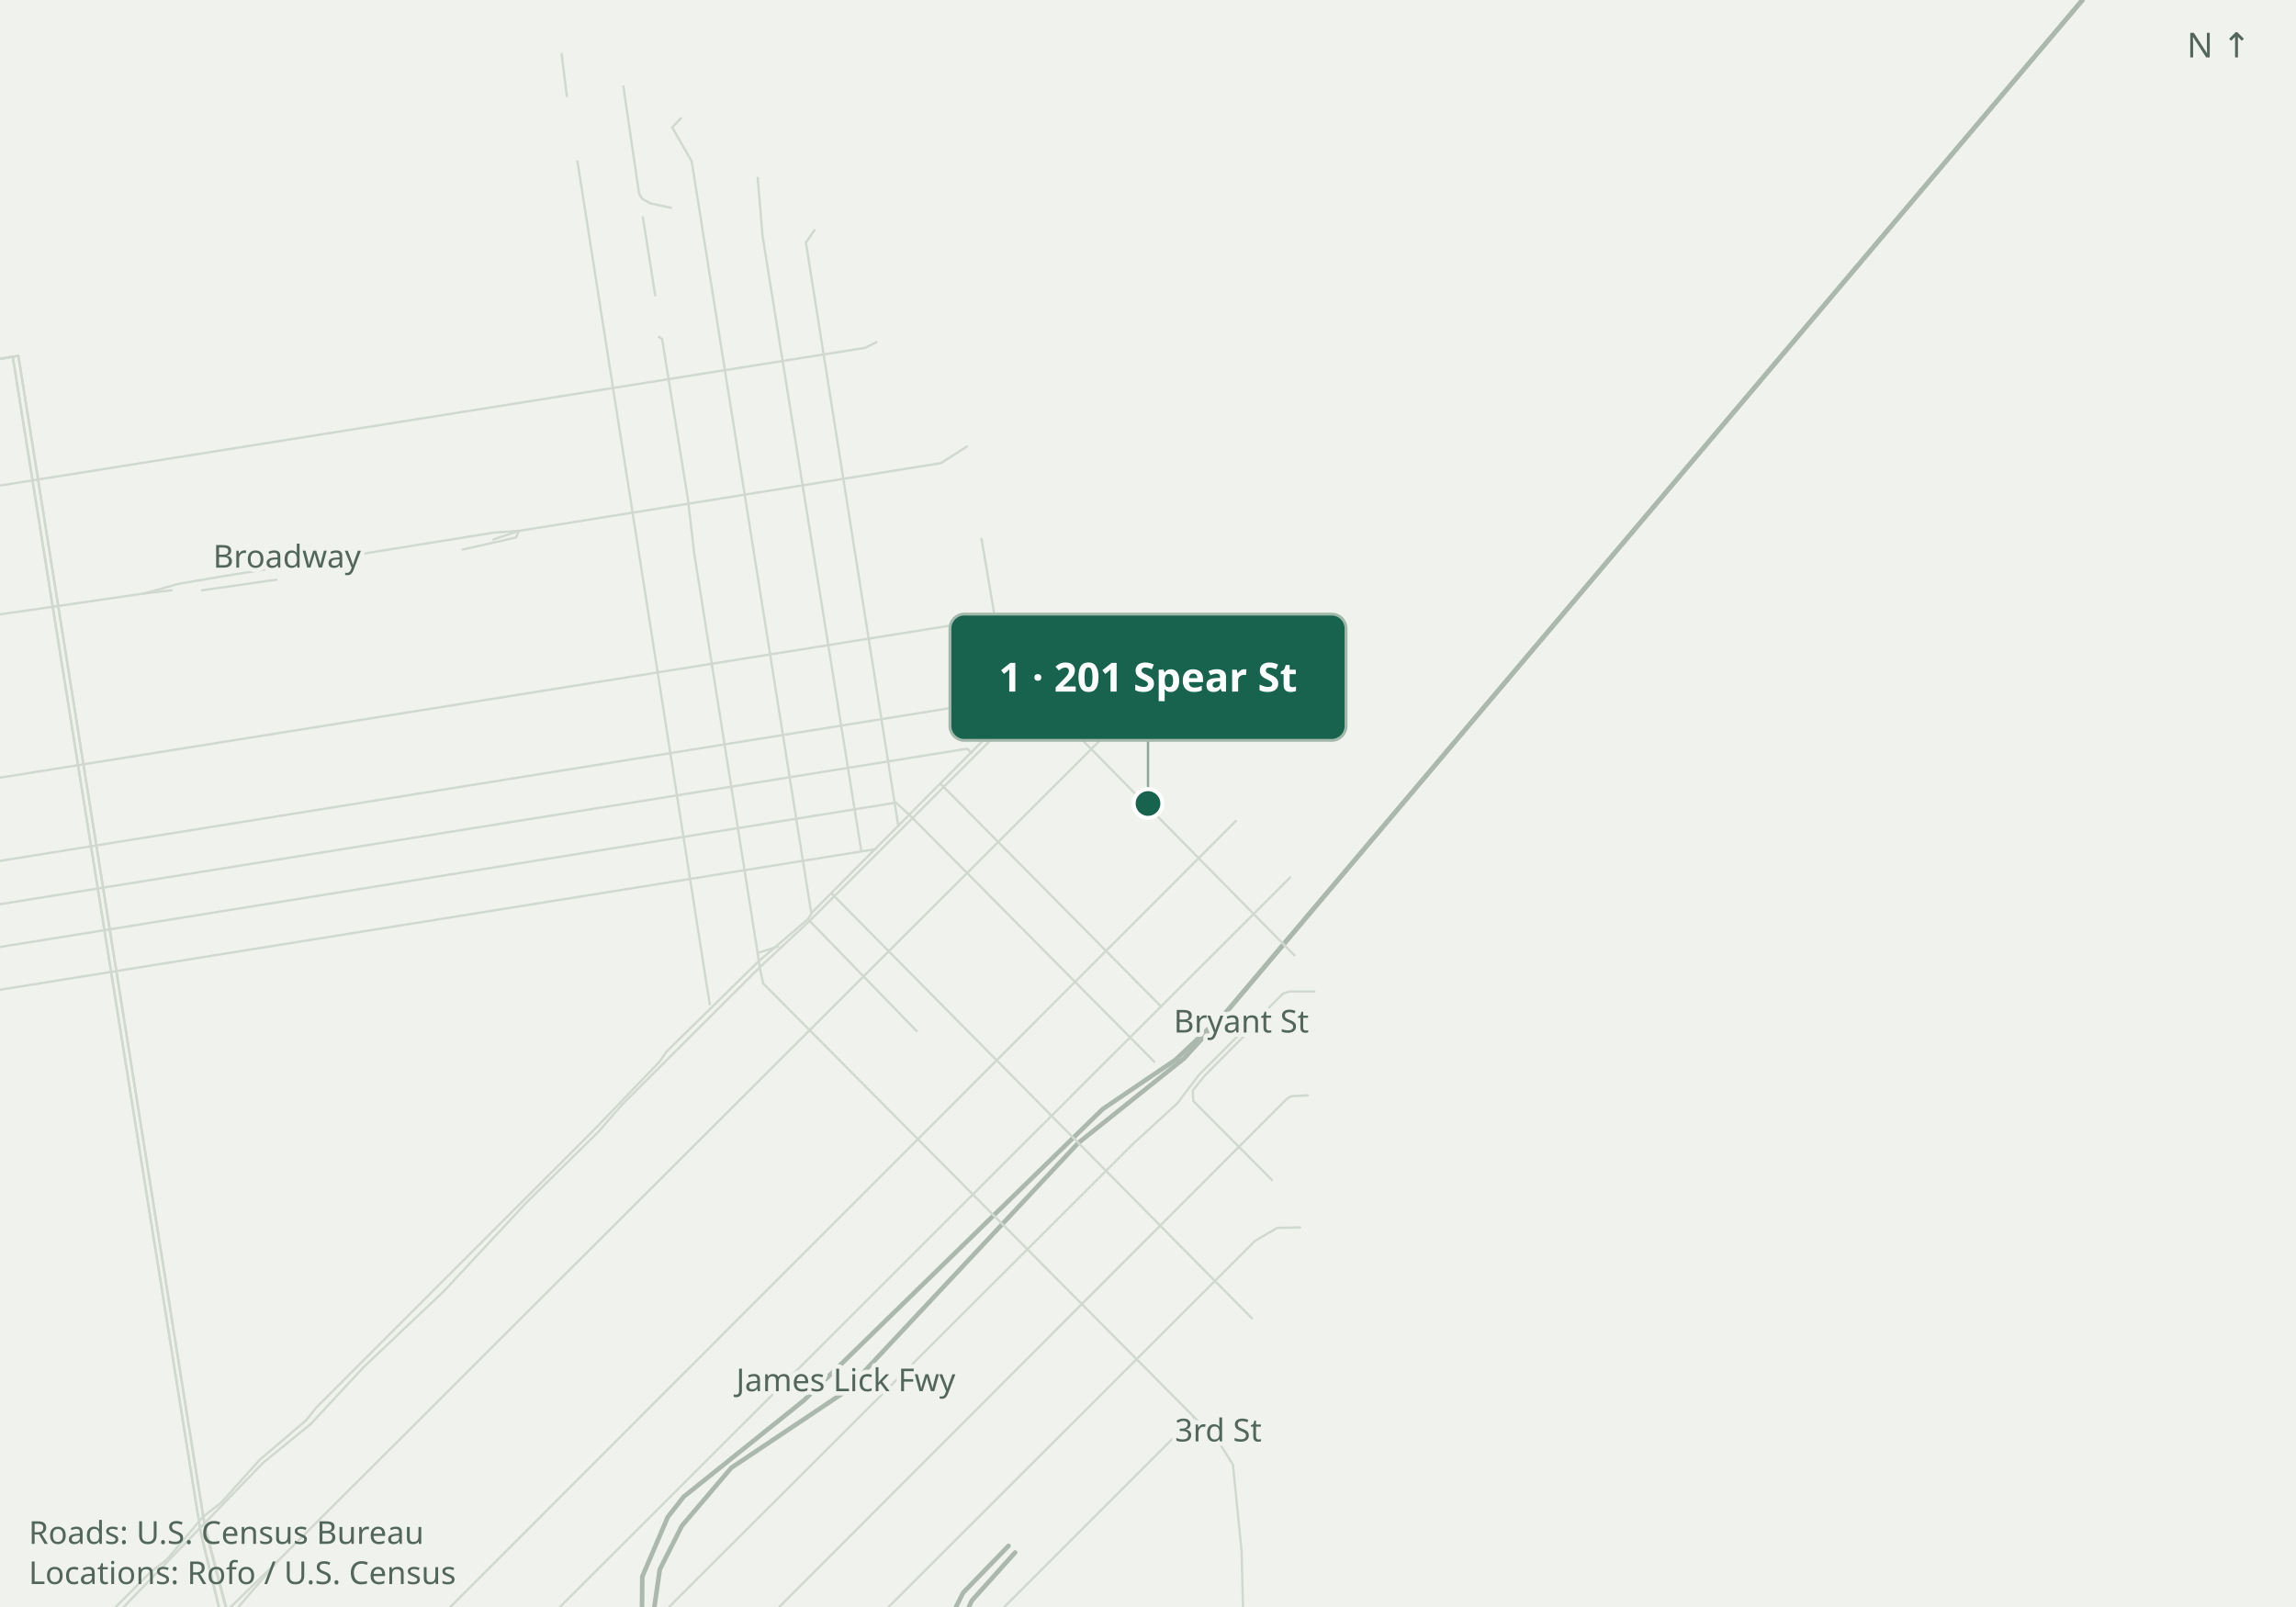
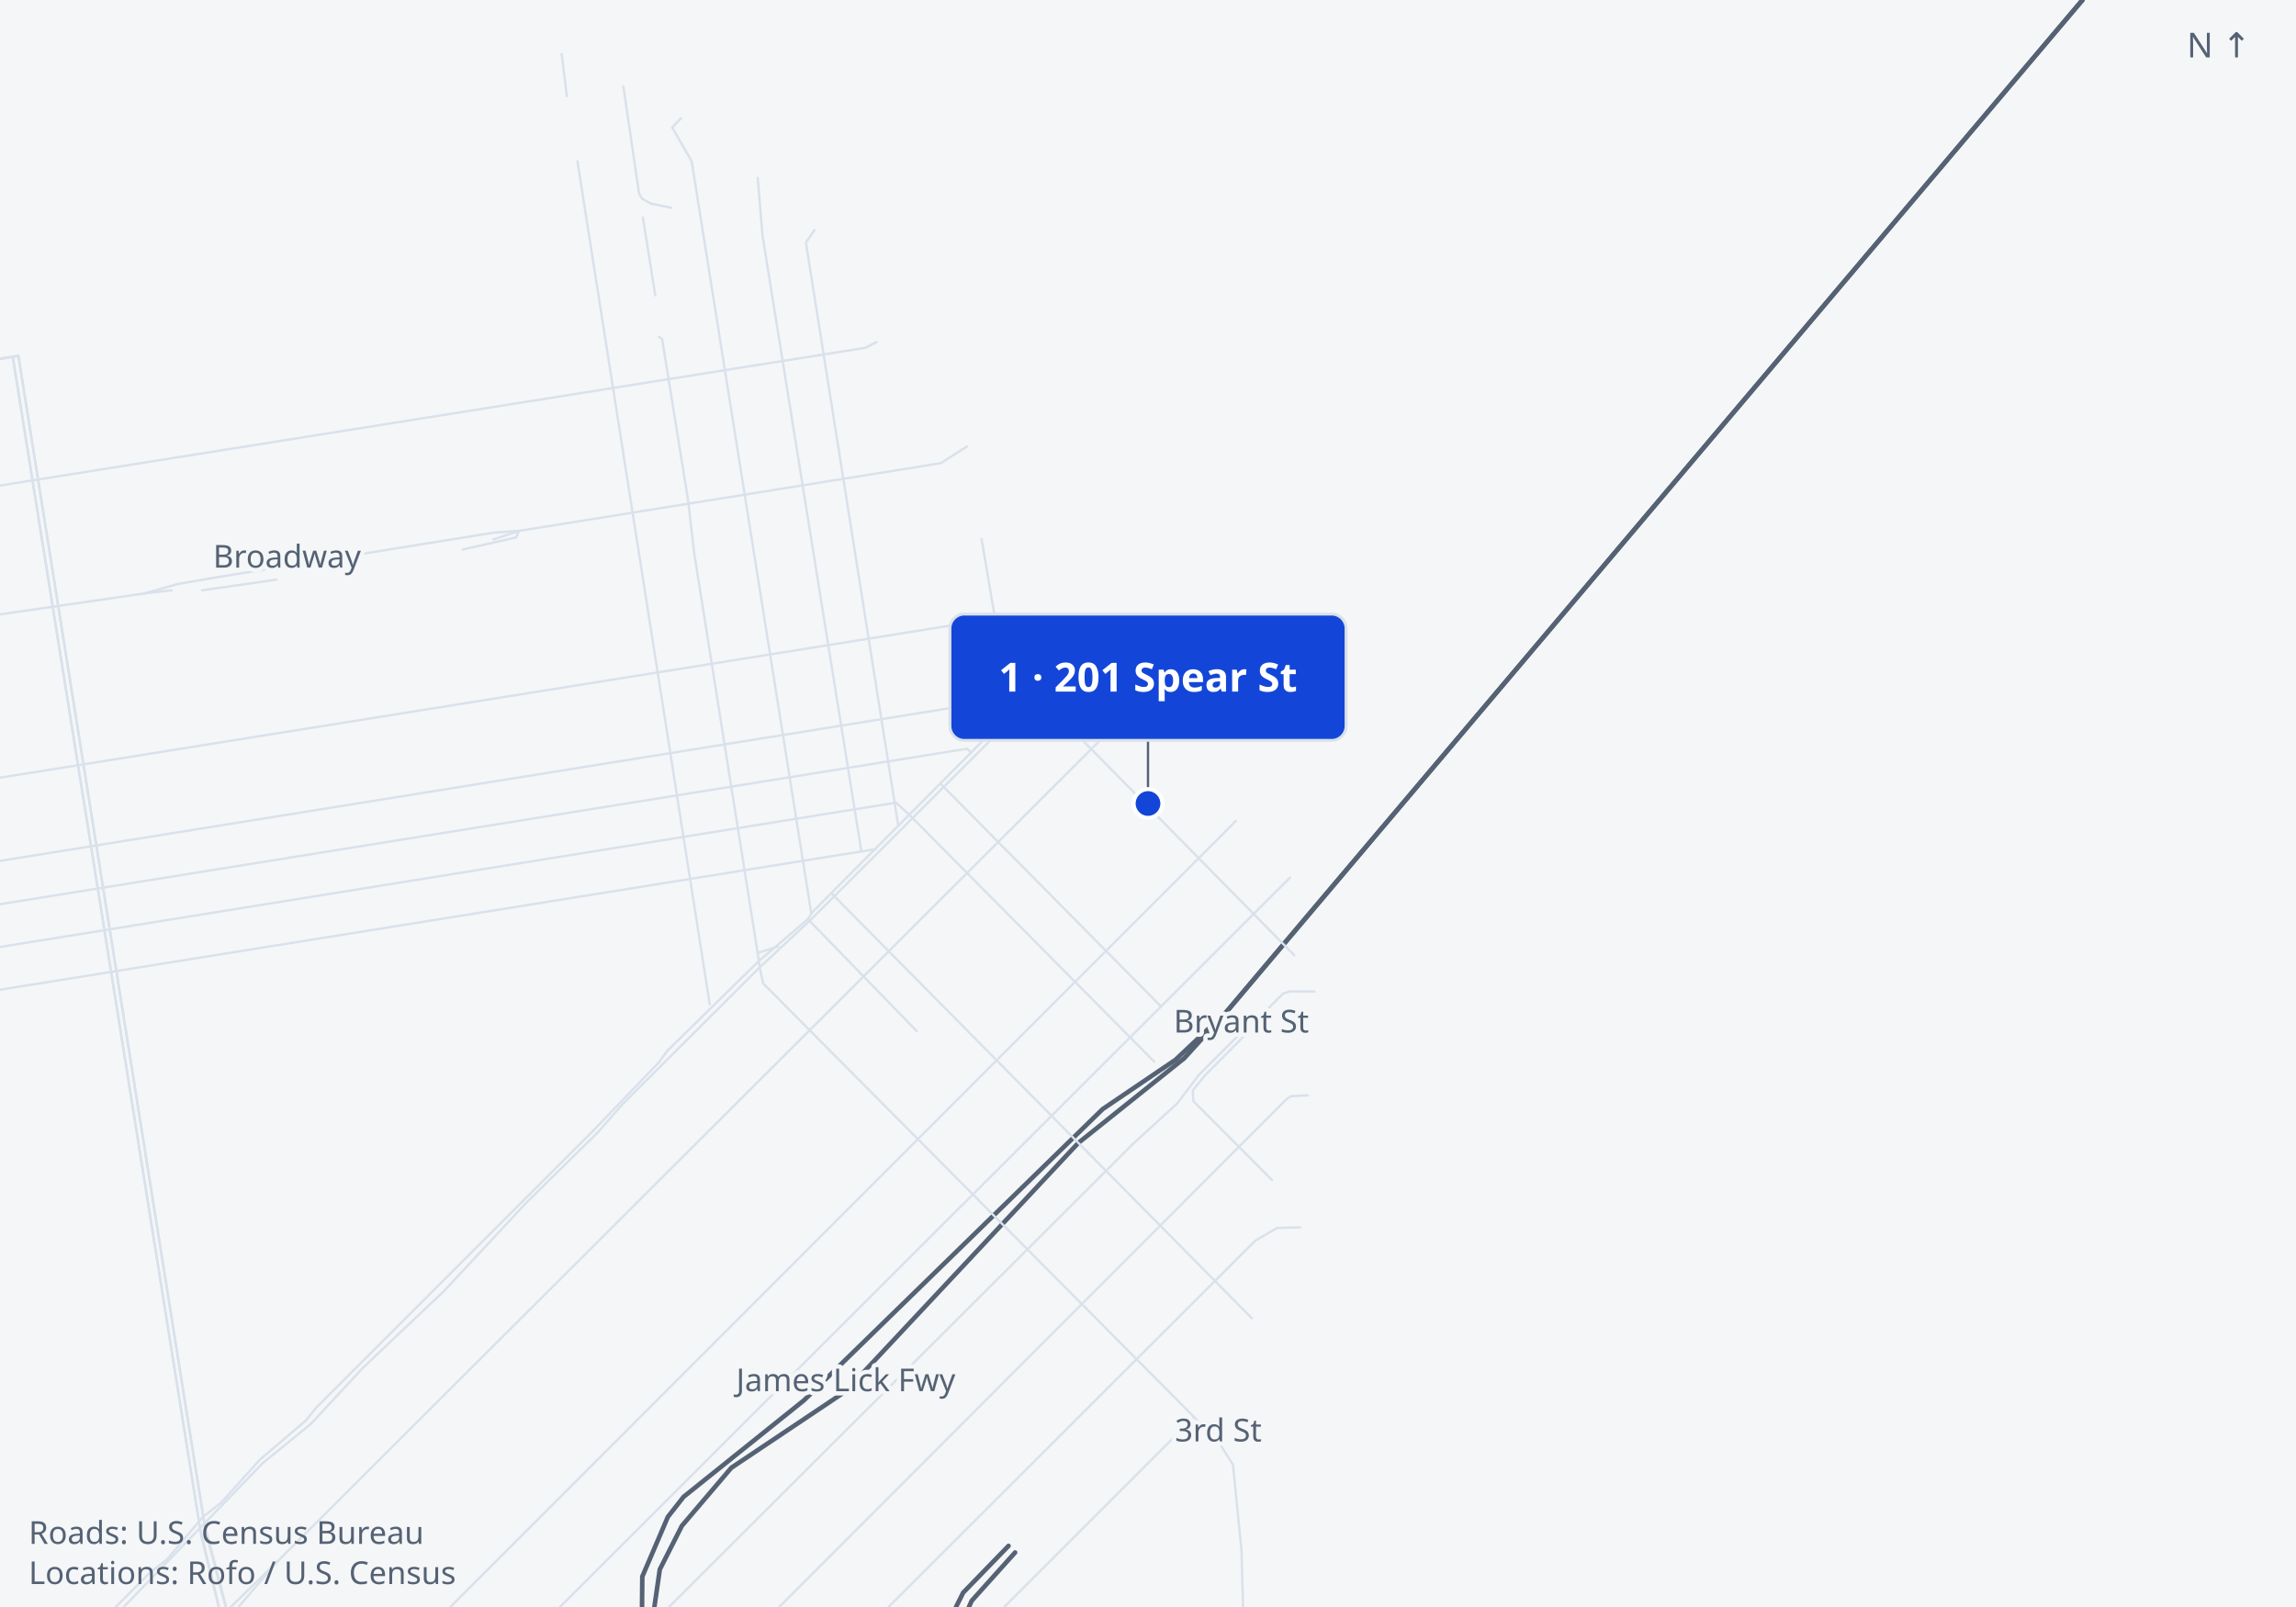
<svg xmlns="http://www.w3.org/2000/svg" viewBox="0 0 800 560" role="group" aria-label="Locate 201 Spear St">
-   <style>.rm-road{fill:none;stroke:#d0d8d0;stroke-width:.8;stroke-linecap:round}.rm-road--2{stroke:#acb8ae;stroke-width:1.6}.rm-halo{fill:#bed2c2;opacity:.45}.rm-anchor{fill:#17634d;stroke:#fff;stroke-width:1.4}.rm-leader{fill:none;stroke:#8fa69b;stroke-width:.8}.rm-marker{cursor:pointer}.rm-marker rect{fill:#f8f9f5;stroke:#a2b8aa;stroke-width:1}.rm-marker text{font:600 14px system-ui,sans-serif;fill:#285643;pointer-events:none}.rm-marker[aria-pressed=true] rect{fill:#17634d}.rm-marker[aria-pressed=true] text{fill:white}.rm-marker:focus rect{stroke:#102c24;stroke-width:4}.rm-road-label{font:11px system-ui,sans-serif;fill:#53665b;paint-order:stroke;stroke:#f0f2ed;stroke-width:3;stroke-linejoin:round}</style>
-   <rect width="800" height="560" fill="#f0f2ed" />
+   <style>.rm-road{fill:none;stroke:#d9e1ea;stroke-width:.8;stroke-linecap:round}.rm-road--2{stroke:#556274;stroke-width:1.6}.rm-halo{fill:#e9eefb;opacity:.45}.rm-anchor{fill:#1346d8;stroke:#fff;stroke-width:1.4}.rm-leader{fill:none;stroke:#556274;stroke-width:.8}.rm-marker{cursor:pointer}.rm-marker rect{fill:#ffffff;stroke:#d9e1ea;stroke-width:1}.rm-marker text{font:600 14px system-ui,sans-serif;fill:#1f2937;pointer-events:none}.rm-marker[aria-pressed=true] rect{fill:#1346d8}.rm-marker[aria-pressed=true] text{fill:white}.rm-marker:hover rect{stroke:#1346d8;stroke-width:2}.rm-marker:focus rect{stroke:#1346d8;stroke-width:4;paint-order:stroke;outline:2px solid #fff;outline-offset:2px}.rm-road-label{font:11px system-ui,sans-serif;fill:#556274;paint-order:stroke;stroke:#f4f6f8;stroke-width:3;stroke-linejoin:round}</style>
+   <rect width="800" height="560" fill="#f4f6f8" />
  <path d="M725.6,0.0L455.7,319.0" class="rm-road rm-road--2" />
  <path d="M455.7,319.0L427.6,352.3" class="rm-road rm-road--2" />
  <path d="M228.0,560.0L229.9,546.9L237.6,531.7L254.8,511.5L294.7,484.8L375.7,398.3L412.6,368.8L427.6,352.3" class="rm-road rm-road--2" />
  <path d="M223.7,560.0L223.8,549.4L232.7,528.6L238.2,521.6L280.1,488.0L384.2,386.5L409.6,369.3L427.6,352.3" class="rm-road rm-road--2" />
  <path d="M725.6,0.0L427.6,352.3" class="rm-road rm-road--2" />
  <path d="M351.4,538.7L335.6,555.0L333.1,560.0" class="rm-road rm-road--2" />
  <path d="M337.6,560.0L338.6,557.8L353.7,541.0" class="rm-road rm-road--2" />
  <path d="M71.3,531.2L78.8,560.0" class="rm-road rm-road--6" />
  <path d="M76.3,560.0L69.8,533.1" class="rm-road rm-road--6" />
  <path d="M71.3,531.2L6.4,124.0" class="rm-road rm-road--6" />
  <path d="M69.8,533.1L4.5,124.7" class="rm-road rm-road--6" />
  <path d="M4.5,124.7L70.1,535.1L76.2,560.0" class="rm-road rm-road--6" />
  <path d="M78.6,560.0L71.5,533.0L6.4,124.0" class="rm-road rm-road--6" />
  <path d="M0.0,125.0L6.4,124.0L0.0,125.1" class="rm-road rm-road--6" />
  <path d="M0.0,125.1L6.4,124.0L0.0,125.0" class="rm-road rm-road--6" />
  <path d="M416.0,493.9L349.9,560.0" class="rm-road rm-road--8" />
  <path d="M96.3,202.0L70.4,205.7" class="rm-road rm-road--8" />
  <path d="M338.5,262.4L337.0,260.9L0.0,315.1" class="rm-road rm-road--8" />
  <path d="M458.0,345.5L449.5,345.5L447.1,346.2L434.2,359.1L432.5,359.8L417.8,374.5L410.2,384.5L394.9,398.5L233.1,560.0" class="rm-road rm-road--8" />
  <path d="M430.6,286.1L156.9,560.0" class="rm-road rm-road--8" />
  <path d="M271.1,329.8L264.0,332.1" class="rm-road rm-road--8" />
  <path d="M313.0,287.8L280.8,84.5L283.8,80.2" class="rm-road rm-road--8" />
  <path d="M305.1,295.9L0.0,344.9" class="rm-road rm-road--8" />
  <path d="M264.7,337.1L264.0,332.1" class="rm-road rm-road--8" />
  <path d="M434.2,359.1L433.8,360.7L419.6,375.0L415.6,380.0L415.8,383.7L443.2,411.2" class="rm-road rm-road--8" />
  <path d="M247.3,350.0L201.2,56.2" class="rm-road rm-road--8" />
  <path d="M180.8,185.0L172.1,185.6L76.5,201.0L62.0,203.5L50.3,206.8" class="rm-road rm-road--8" />
  <path d="M316.8,283.9L312.2,279.7L0.0,330.0" class="rm-road rm-road--8" />
  <path d="M180.8,185.0L179.8,187.3L161.2,191.5" class="rm-road rm-road--8" />
  <path d="M96.8,544.0L83.1,560.0" class="rm-road rm-road--8" />
  <path d="M264.7,337.1L265.9,342.7L424.5,502.3L429.6,510.4L432.6,540.4L433.1,560.0" class="rm-road rm-road--8" />
  <path d="M233.8,72.4L226.7,70.9L223.8,69.3L222.7,67.6L217.2,30.1" class="rm-road rm-road--8" />
  <path d="M180.8,185.0L171.9,188.0" class="rm-road rm-road--8" />
  <path d="M282.7,318.4L241.0,56.2L234.2,44.4L237.3,41.2" class="rm-road rm-road--8" />
  <path d="M455.7,381.7L449.9,382.0L448.4,382.9L271.5,560.0" class="rm-road rm-road--8" />
  <path d="M59.8,205.7L50.3,206.8" class="rm-road rm-road--8" />
  <path d="M352.6,250.3L342.0,187.8" class="rm-road rm-road--8" />
  <path d="M400.2,241.1L96.8,544.0" class="rm-road rm-road--8" />
  <path d="M316.8,283.9L402.2,370.0" class="rm-road rm-road--8" />
  <path d="M96.8,544.0L80.4,560.0" class="rm-road rm-road--8" />
  <path d="M356.7,213.9L0.0,271.0" class="rm-road rm-road--8" />
  <path d="M197.5,33.5L195.7,18.8" class="rm-road rm-road--8" />
  <path d="M264.0,332.1L241.9,192.9L239.7,174.0L230.7,118.1L229.6,117.4" class="rm-road rm-road--8" />
  <path d="M305.4,119.2L301.5,121.2L0.0,169.2" class="rm-road rm-road--8" />
  <path d="M228.3,102.9L224.0,75.7" class="rm-road rm-road--8" />
  <path d="M453.0,427.7L445.0,427.9L437.3,432.4L309.6,560.0" class="rm-road rm-road--8" />
  <path d="M360.3,240.8L451.0,332.9" class="rm-road rm-road--8" />
  <path d="M281.5,320.3L319.4,359.3" class="rm-road rm-road--8" />
  <path d="M351.3,243.5L0.0,300.0" class="rm-road rm-road--8" />
  <path d="M40.3,560.0L52.4,547.9L58.1,543.5L70.7,528.6L77.1,523.6L90.5,508.7L106.7,494.9L110.2,490.5L206.6,394.1L229.6,370.2L232.4,366.3L264.4,334.9L281.5,320.3L283.1,317.8L352.1,248.4L370.0,231.0L371.4,230.7L371.0,232.1L282.1,320.9L264.7,337.1L216.7,385.0L208.5,394.4L183.2,419.3L154.7,449.9L126.6,476.5L108.2,496.3L91.6,509.8L43.1,560.0" class="rm-road rm-road--8" />
  <path d="M449.5,305.8L195.1,560.0" class="rm-road rm-road--8" />
  <path d="M300.1,296.5L265.7,82.2L264.0,62.0" class="rm-road rm-road--8" />
  <path d="M289.7,311.3L436.2,459.4" class="rm-road rm-road--8" />
  <path d="M336.9,155.6L327.8,161.4L180.8,185.0" class="rm-road rm-road--8" />
  <path d="M327.8,273.2L404.6,350.8" class="rm-road rm-road--8" />
  <path d="M50.3,206.8L0.0,214.1" class="rm-road rm-road--8" />
  <text x="294.7" y="484.8" text-anchor="middle" class="rm-road-label">James Lick Fwy</text>
  <text x="432.5" y="359.8" text-anchor="middle" class="rm-road-label">Bryant St</text>
  <text x="100.0" y="197.8" text-anchor="middle" class="rm-road-label">Broadway</text>
  <text x="424.5" y="502.3" text-anchor="middle" class="rm-road-label">3rd St</text>
  <g data-map-group="0">
    <path d="M400.0,280.0L400.0,236.0" class="rm-leader" />
    <circle cx="400.0" cy="280.0" r="5" class="rm-anchor" />
    <g class="rm-marker" data-rofo-choice="0" role="button" tabindex="0" aria-pressed="true" aria-label="Select 1: 201 Spear St">
      <rect x="331.0" y="214.0" width="138.0" height="44" rx="5" />
      <text x="400.0" y="241.0" text-anchor="middle">1 · 201 Spear St</text>
    </g>
  </g>
-   <text x="762" y="20" font-family="system-ui,sans-serif" font-size="12" fill="#53665b">N ↑</text>
-   <text x="10" y="538" font-family="system-ui,sans-serif" font-size="11" fill="#53665b">Roads: U.S. Census Bureau</text>
-   <text x="10" y="552" font-family="system-ui,sans-serif" font-size="11" fill="#53665b">Locations: Rofo / U.S. Census</text>
+   <text x="762" y="20" font-family="system-ui,sans-serif" font-size="12" fill="#556274">N ↑</text>
+   <text x="10" y="538" font-family="system-ui,sans-serif" font-size="11" fill="#556274">Roads: U.S. Census Bureau</text>
+   <text x="10" y="552" font-family="system-ui,sans-serif" font-size="11" fill="#556274">Locations: Rofo / U.S. Census</text>
</svg>
